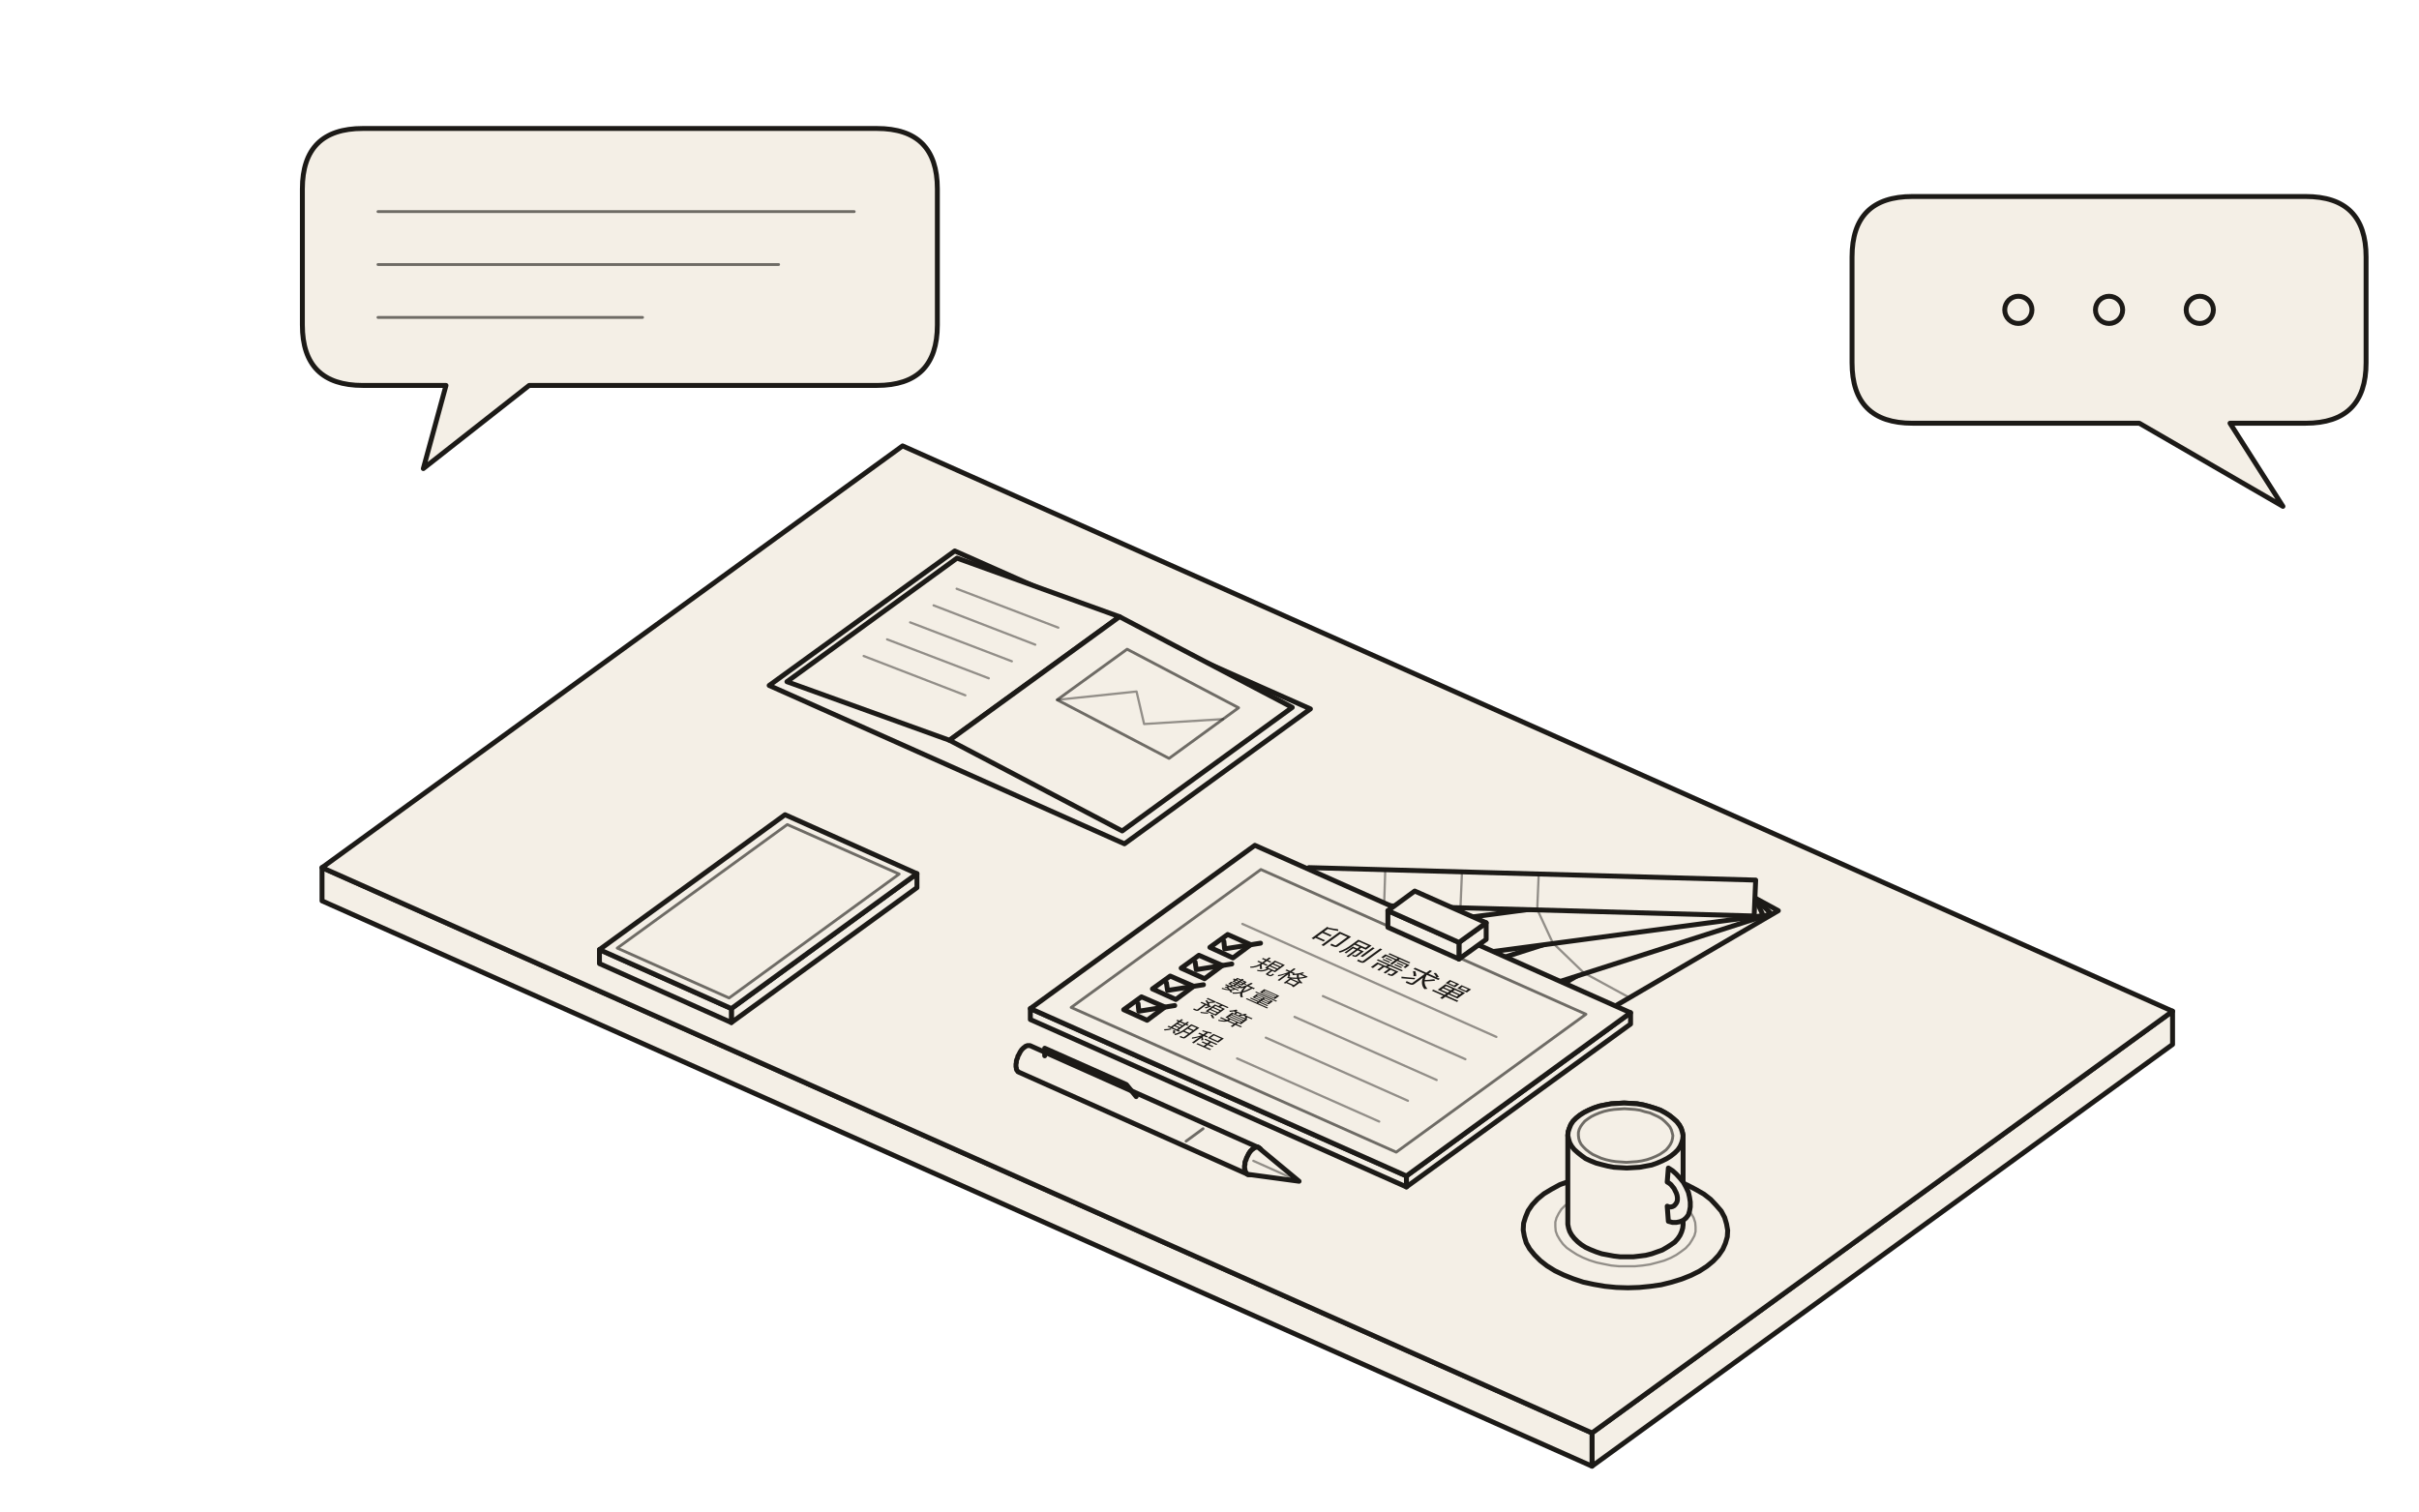
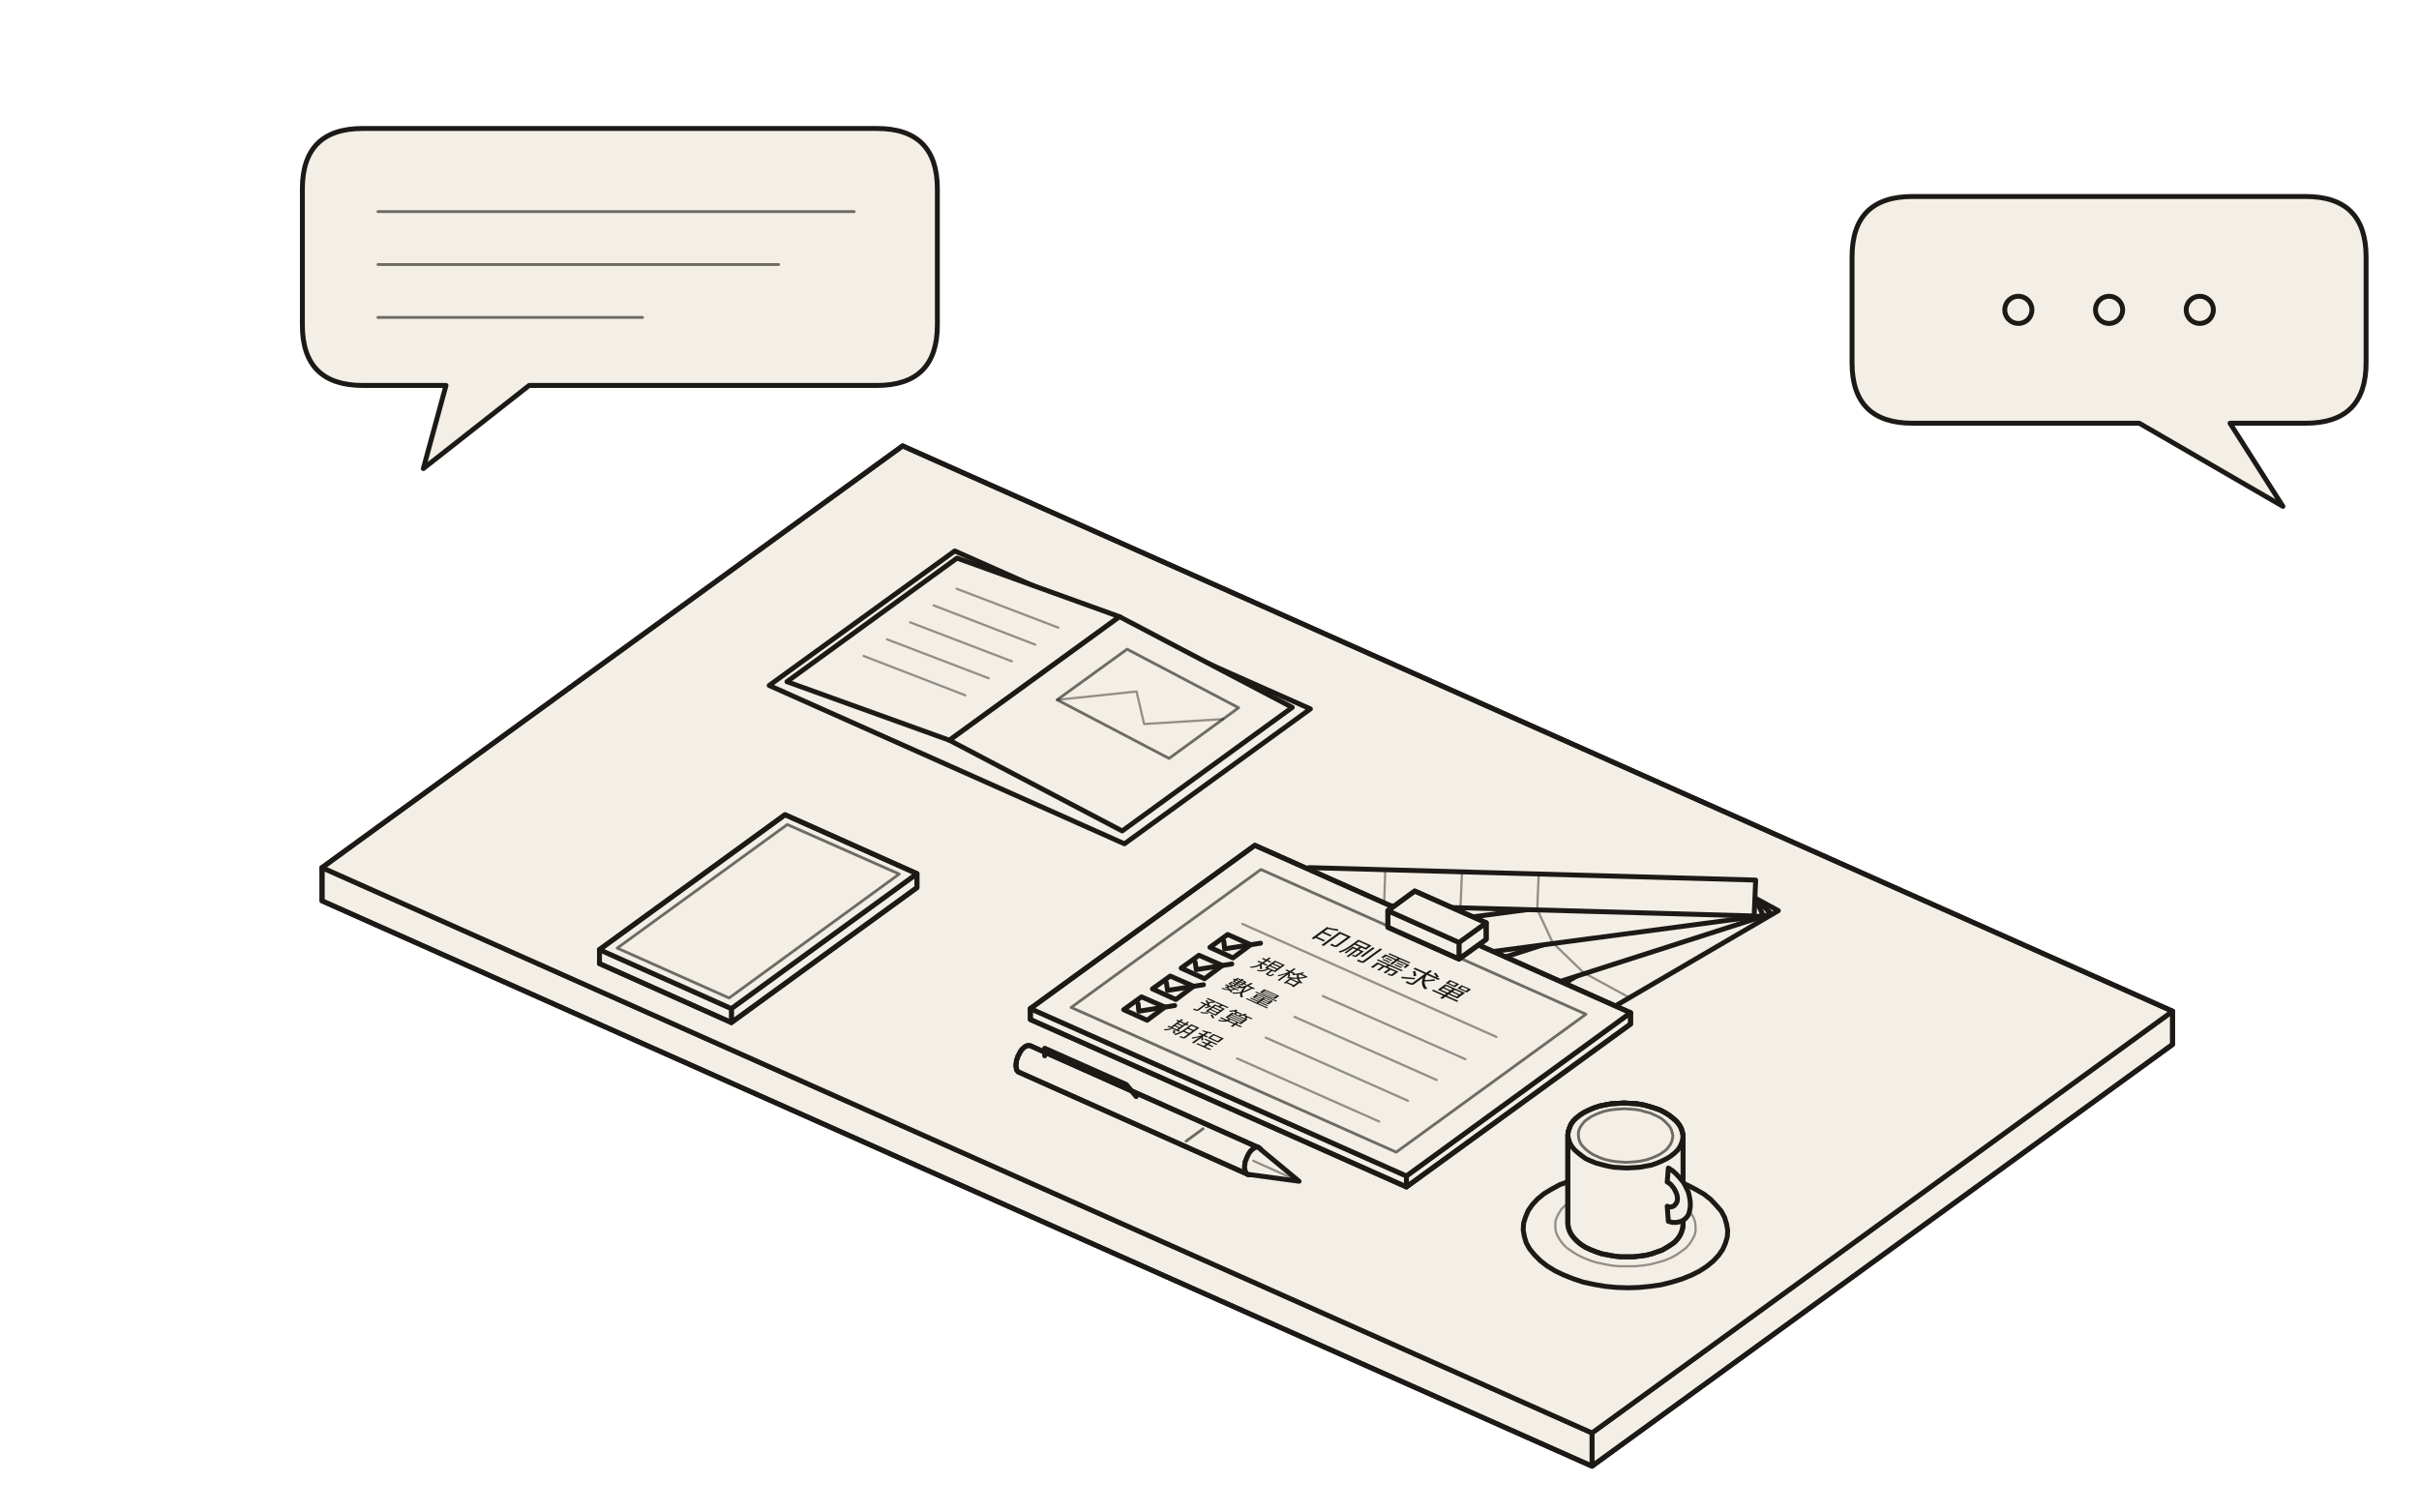
<svg xmlns="http://www.w3.org/2000/svg" viewBox="0 0 640 400" role="img" aria-label="需求洽談：規格單、樣書、色票">
  <style>svg{fill:none;stroke:#1C1A17;stroke-width:1.3;stroke-linecap:round;stroke-linejoin:round}.f{stroke-width:.75;stroke-opacity:.62}.h{stroke-width:.6;stroke-opacity:.45}.b{stroke-width:2}.tx{fill:#1C1A17;stroke:none;font-family:'Noto Sans TC','PingFang TC',sans-serif;letter-spacing:.06em}.ink{fill:#1C1A17}</style>
  <polygon class="d" points="574.8,276.4 421.2,388 421.2,379.2 574.8,267.6" fill="#F4EFE6" />
  <polygon class="d" points="85.2,238.4 421.2,388 421.2,379.2 85.2,229.6" fill="#F4EFE6" />
  <polygon class="d" points="238.8,118 574.8,267.6 421.2,379.2 85.2,229.6" fill="#F4EFE6" />
+   <path class="d o" fill="none" d="M85.2 229.6 L238.8 118 L574.8 267.6 L574.8 276.4 L421.2 388 L85.2 238.4Z" />
  <polygon class="d" points="470.5,241 389.4,288.4 377.1,281.7 458.2,234.3" fill="#F4EFE6" />
  <path class="h" d="M431.1 264 L418.8 257.3" />
  <path class="h" d="M417.2 272.1 L404.9 265.4" />
  <path class="h" d="M403.3 280.3 L391 273.5" />
  <polygon class="d" points="468.6,241.8 367,274.4 358.3,266 460,233.5" fill="#F4EFE6" />
  <path class="h" d="M419.2 257.6 L410.6 249.3" />
  <path class="h" d="M401.8 263.2 L393.2 254.9" />
  <path class="h" d="M384.4 268.8 L375.8 260.4" />
  <polygon class="d" points="466.5,242.3 352.1,257.5 347.8,248.2 462.2,233" fill="#F4EFE6" />
  <path class="h" d="M410.9 249.7 L406.6 240.4" />
  <path class="h" d="M391.3 252.3 L387 243" />
  <path class="h" d="M371.7 254.9 L367.4 245.6" />
  <polygon class="d" points="464.1,242.4 345.9,239.1 346.3,229.6 464.5,232.9" fill="#F4EFE6" />
  <path class="h" d="M406.7 240.8 L407.1 231.3" />
  <path class="h" d="M386.4 240.2 L386.8 230.7" />
  <path class="h" d="M366.2 239.7 L366.5 230.1" />
  <polygon class="d" points="252.6,145.8 346.7,187.6 297.5,223.3 203.5,181.4" fill="#F4EFE6" />
  <path class="d" d="M253.2 147.7 L296.2 163.2 L251.2 195.9 L208.2 180.4Z" fill="#F4EFE6" />
  <path class="d" d="M296.2 163.2 L341.9 187.2 L296.9 219.9 L251.2 195.9Z" fill="#F4EFE6" />
  <path class="h" d="M253.1 155.8L280 166.1" />
  <path class="h" d="M247 160.2L273.9 170.6" />
  <path class="h" d="M240.8 164.7L267.7 175" />
  <path class="h" d="M234.7 169.2L261.6 179.5" />
  <path class="h" d="M228.5 173.6L255.4 184" />
  <path class="f" d="M298.2 171.8 L327.7 187.3 L309.3 200.7 L279.7 185.2Z" />
  <path class="h" d="M279.7 185.2 L300.7 183 L302.7 191.6 L323.6 190.3" />
  <polygon class="d" points="431.4,271 372.1,314.1 372.1,311.2 431.4,268" fill="#F4EFE6" />
  <polygon class="d" points="272.6,269.8 372.1,314.1 372.1,311.2 272.6,266.9" fill="#F4EFE6" />
  <polygon class="d" points="332,223.7 431.4,268 372.1,311.2 272.6,266.9" fill="#F4EFE6" />
+   <path class="d o" fill="none" d="M272.6 266.9 L332 223.7 L431.4 268 L431.4 271 L372.1 314.1 L272.6 269.8Z" />
  <polygon class="f" points="333.6,230.1 419.6,268.4 369.4,304.9 283.4,266.6" fill="none" />
  <polygon class="d" points="393.2,248.6 386,253.8 386,249.4 393.2,244.2" fill="#F4EFE6" />
  <polygon class="d" points="367.2,245.4 386,253.8 386,249.4 367.2,241" fill="#F4EFE6" />
  <polygon class="d" points="374.3,235.8 393.2,244.2 386,249.4 367.2,241" fill="#F4EFE6" />
+   <path class="d o" fill="none" d="M367.2 241 L374.3 235.8 L393.2 244.2 L393.2 248.6 L386 253.8 L367.2 245.4Z" />
  <text class="tx" transform="matrix(1.3441 0.5984 -1.0237 0.7437 255.4066 133.8751)" x="129" y="61.5" font-size="5.6" text-anchor="middle" font-weight="500">印刷需求單</text>
  <path class="h" d="M328.7 244.5L395.9 274.4" />
  <polygon class="d" points="324.8,247.3 330.9,250 326.2,253.5 320.1,250.7" fill="none" />
  <text class="tx" transform="matrix(1.3441 0.5984 -1.0237 0.7437 255.4066 133.8751)" x="112" y="73.6" font-size="4.6" text-anchor="start">規格</text>
  <path class="h" d="M350 263.6L387.7 280.3" />
  <polygon class="d" points="317.2,252.8 323.4,255.5 318.7,259 312.5,256.2" fill="none" />
  <text class="tx" transform="matrix(1.3441 0.5984 -1.0237 0.7437 255.4066 133.8751)" x="112" y="81" font-size="4.6" text-anchor="start">數量</text>
  <path class="h" d="M342.5 269.1L380.1 285.8" />
  <polygon class="d" points="309.6,258.3 315.8,261 311.1,264.5 304.9,261.7" fill="none" />
  <text class="tx" transform="matrix(1.3441 0.5984 -1.0237 0.7437 255.4066 133.8751)" x="112" y="88.4" font-size="4.6" text-anchor="start">預算</text>
  <path class="h" d="M334.9 274.6L372.5 291.3" />
  <polygon class="d" points="302,263.8 308.2,266.5 303.5,270 297.3,267.2" fill="none" />
  <text class="tx" transform="matrix(1.3441 0.5984 -1.0237 0.7437 255.4066 133.8751)" x="112" y="95.8" font-size="4.6" text-anchor="start">期程</text>
  <path class="h" d="M327.3 280.1L364.9 296.8" />
  <path class="d" d="M451.6 335.1 L449.6 336.4 L447.4 337.5 L444.9 338.5 L442.3 339.3 L439.5 340 L436.7 340.4 L433.7 340.7 L430.7 340.8 L427.6 340.7 L424.6 340.4 L421.7 339.9 L418.9 339.3 L416.2 338.4 L413.7 337.4 L411.4 336.3 L409.3 335 L407.5 333.6 L406 332.1 L404.7 330.5 L403.8 328.9 L403.3 327.2 L403 325.5 L403.1 323.7 L403.6 322.1 L404.3 320.4 L405.4 318.8 L406.8 317.3 L408.5 315.9 L410.5 314.7 L412.7 313.5 L415.2 312.6 L417.8 311.7 L420.6 311.1 L423.5 310.6 L426.4 310.3 L429.4 310.2 L432.5 310.3 L435.5 310.6 L438.4 311.1 L441.2 311.8 L443.9 312.6 L446.4 313.6 L448.7 314.8 L450.8 316 L452.6 317.4 L454.1 319 L455.4 320.5 L456.3 322.2 L456.8 323.9 L457.1 325.6 L457 327.3 L456.5 329 L455.8 330.6 L454.7 332.2 L453.3 333.7 L451.6 335.1Z" fill="#F4EFE6" />
  <path class="h" d="M444.8 331.2 L443.5 332.1 L442 332.9 L440.3 333.6 L438.5 334.1 L436.6 334.6 L434.6 334.9 L432.5 335.1 L430.5 335.1 L428.4 335.1 L426.3 334.9 L424.3 334.5 L422.4 334.1 L420.5 333.5 L418.8 332.8 L417.2 332 L415.8 331.1 L414.5 330.2 L413.5 329.2 L412.7 328.1 L412 326.9 L411.6 325.8 L411.5 324.6 L411.5 323.4 L411.8 322.3 L412.4 321.1 L413.1 320 L414.1 319 L415.3 318.1 L416.6 317.2 L418.1 316.4 L419.8 315.7 L421.6 315.2 L423.5 314.7 L425.5 314.4 L427.6 314.2 L429.6 314.1 L431.7 314.2 L433.8 314.4 L435.8 314.7 L437.7 315.2 L439.6 315.8 L441.3 316.5 L442.9 317.2 L444.3 318.1 L445.6 319.1 L446.6 320.1 L447.5 321.2 L448.1 322.3 L448.5 323.5 L448.6 324.7 L448.6 325.9 L448.3 327 L447.7 328.1 L447 329.2 L446 330.3 L444.8 331.2Z" />
  <path class="d" d="M414.8 300.5 L414.9 299.5 L415.2 298.6 L415.6 297.6 L416.2 296.7 L417 295.9 L418 295.1 L419.1 294.4 L420.3 293.8 L421.7 293.2 L423.2 292.7 L424.7 292.4 L426.3 292.1 L428 292 L429.7 291.9 L431.4 292 L433.1 292.1 L434.8 292.4 L436.3 292.8 L437.9 293.3 L439.3 293.8 L440.6 294.5 L441.7 295.2 L442.7 296 L443.6 296.8 L444.3 297.7 L444.8 298.6 L445.1 299.6 L445.3 300.5 L445.3 324.1 L445.2 325 L444.9 326 L444.5 326.9 L443.9 327.8 L443.1 328.7 L442.1 329.4 L441 330.1 L439.8 330.8 L438.4 331.3 L437 331.8 L435.4 332.2 L433.8 332.4 L432.1 332.6 L430.4 332.6 L428.7 332.6 L427 332.4 L425.4 332.1 L423.8 331.8 L422.3 331.3 L420.8 330.7 L419.5 330.1 L418.4 329.4 L417.4 328.6 L416.5 327.7 L415.8 326.8 L415.3 325.9 L415 325 L414.8 324Z" fill="#F4EFE6" />
  <path class="d" d="M442.1 305.9 L441 306.6 L439.8 307.2 L438.4 307.8 L437 308.3 L435.4 308.6 L433.8 308.9 L432.1 309 L430.4 309.1 L428.7 309 L427 308.9 L425.4 308.6 L423.8 308.2 L422.3 307.8 L420.8 307.2 L419.5 306.6 L418.4 305.8 L417.4 305 L416.5 304.2 L415.8 303.3 L415.3 302.4 L415 301.4 L414.8 300.5 L414.9 299.5 L415.2 298.6 L415.6 297.6 L416.2 296.7 L417 295.9 L418 295.1 L419.1 294.4 L420.3 293.8 L421.7 293.2 L423.2 292.7 L424.7 292.4 L426.3 292.1 L428 292 L429.7 291.9 L431.4 292 L433.1 292.1 L434.8 292.4 L436.3 292.8 L437.9 293.3 L439.3 293.8 L440.6 294.5 L441.7 295.2 L442.7 296 L443.6 296.8 L444.3 297.7 L444.8 298.6 L445.1 299.6 L445.3 300.5 L445.2 301.5 L444.9 302.5 L444.5 303.4 L443.9 304.3 L443.1 305.1 L442.1 305.9Z" fill="#F4EFE6" />
+   <path class="d o" fill="none" d="M414.8 300.5 L414.9 299.5 L415.2 298.6 L415.6 297.6 L416.2 296.7 L417 295.9 L418 295.1 L419.1 294.4 L420.3 293.8 L421.7 293.2 L423.2 292.7 L424.7 292.4 L426.3 292.1 L428 292 L429.7 291.9 L431.4 292 L433.1 292.1 L434.8 292.4 L436.3 292.8 L437.9 293.3 L439.3 293.8 L440.6 294.5 L441.7 295.2 L442.7 296 L443.6 296.8 L444.3 297.7 L444.8 298.6 L445.1 299.6 L445.3 300.5 L445.3 324.1 L445.2 325 L444.9 326 L444.5 326.9 L443.9 327.8 L443.1 328.7 L442.1 329.4 L441 330.1 L439.8 330.8 L438.4 331.3 L437 331.8 L435.4 332.2 L433.8 332.4 L432.1 332.6 L430.4 332.6 L428.7 332.6 L427 332.4 L425.4 332.1 L423.8 331.8 L422.3 331.3 L420.8 330.7 L419.5 330.1 L418.4 329.4 L417.4 328.6 L416.5 327.7 L415.8 326.8 L415.3 325.9 L415 325 L414.8 324Z" />
  <path class="f" d="M440 304.9 L439.1 305.5 L438.1 306 L436.9 306.5 L435.7 306.9 L434.4 307.2 L433.1 307.4 L431.7 307.5 L430.3 307.6 L428.9 307.5 L427.5 307.4 L426.2 307.2 L424.9 306.9 L423.6 306.5 L422.5 306 L421.4 305.5 L420.5 304.9 L419.6 304.2 L418.9 303.5 L418.3 302.8 L417.9 302 L417.7 301.3 L417.6 300.5 L417.6 299.7 L417.8 298.9 L418.2 298.1 L418.7 297.4 L419.3 296.7 L420.1 296.1 L421 295.5 L422 295 L423.2 294.5 L424.4 294.1 L425.7 293.8 L427 293.6 L428.4 293.5 L429.8 293.4 L431.2 293.5 L432.6 293.6 L433.9 293.8 L435.2 294.2 L436.5 294.5 L437.6 295 L438.7 295.5 L439.7 296.1 L440.5 296.8 L441.2 297.5 L441.8 298.2 L442.2 299 L442.4 299.7 L442.6 300.5 L442.5 301.3 L442.3 302.1 L441.9 302.9 L441.4 303.6 L440.8 304.3 L440 304.9Z" />
  <path class="d" d="M441.4 323.2 L442.5 323.5 L443.5 323.5 L444.5 323.3 L445.4 322.9 L446.1 322.3 L446.7 321.5 L447 320.5 L447.2 319.4 L447.2 318.1 L447 316.8 L446.7 315.5 L446.1 314.2 L445.4 312.9 L444.5 311.8 L443.5 310.7 L442.5 309.8 L441.4 309.1 L441.1 312.8 L441.6 313.1 L442.1 313.5 L442.5 314 L442.9 314.5 L443.2 315.1 L443.5 315.7 L443.7 316.3 L443.8 316.9 L443.8 317.5 L443.7 318 L443.5 318.4 L443.2 318.8 L442.9 319.1 L442.5 319.3 L442.1 319.4 L441.6 319.4 L441.1 319.2Z" fill="#F4EFE6" />
  <polygon class="d" points="242.6,234.9 193.5,270.6 193.5,266.9 242.6,231.2" fill="#F4EFE6" />
  <polygon class="d" points="158.6,255 193.5,270.6 193.5,266.9 158.6,251.3" fill="#F4EFE6" />
  <polygon class="d" points="207.7,215.6 242.6,231.2 193.5,266.9 158.6,251.3" fill="#F4EFE6" />
+   <path class="d o" fill="none" d="M158.6 251.3 L207.7 215.6 L242.6 231.2 L242.6 234.9 L193.5 270.6 L158.6 255Z" />
  <polygon class="f" points="208.3,218.2 237.9,231.3 192.9,264.1 163.3,250.9" fill="none" />
  <path class="d" d="M268.8 281.9 L268.8 281.6 L268.9 281.2 L268.9 280.8 L269 280.4 L269.2 280 L269.3 279.5 L269.5 279.2 L269.7 278.8 L269.9 278.4 L270.1 278.1 L270.3 277.8 L270.6 277.5 L270.8 277.3 L271.1 277.1 L271.3 276.9 L271.6 276.8 L271.8 276.7 L272 276.7 L272.3 276.7 L272.5 276.7 L333 303.7 L333.1 303.8 L333.3 303.9 L333.5 304.1 L333.6 304.3 L333.7 304.6 L333.8 304.9 L333.8 305.2 L333.8 305.6 L333.8 306 L333.8 306.3 L333.7 306.7 L333.6 307.1 L333.5 307.6 L333.3 308 L333.1 308.3 L333 308.7 L332.8 309.1 L332.5 309.4 L332.3 309.7 L332.1 310 L331.8 310.3 L331.6 310.5 L331.3 310.6 L331.1 310.7 L330.8 310.8 L330.6 310.8 L330.4 310.8 L330.2 310.8 L269.7 283.8 L269.5 283.7 L269.3 283.6 L269.2 283.4 L269 283.2 L268.9 282.9 L268.9 282.6 L268.8 282.3Z" fill="#F4EFE6" />
  <path class="d" d="M329.3 308.9 L329.3 308.5 L329.4 308.1 L329.4 307.7 L329.5 307.3 L329.7 306.9 L329.8 306.5 L330 306.1 L330.2 305.7 L330.4 305.3 L330.6 305 L330.8 304.7 L331.1 304.4 L331.3 304.2 L331.6 304 L331.8 303.8 L332.1 303.7 L332.3 303.6 L332.5 303.6 L332.8 303.6 L333 303.7 L333.1 303.8 L333.3 303.9 L333.5 304.1 L333.6 304.3 L333.7 304.6 L333.8 304.9 L333.8 305.2 L333.8 305.6 L333.8 306 L333.8 306.3 L333.7 306.7 L333.6 307.1 L333.5 307.6 L333.3 308 L333.1 308.3 L333 308.7 L332.8 309.1 L332.5 309.4 L332.3 309.7 L332.1 310 L331.8 310.3 L331.6 310.5 L331.3 310.6 L331.1 310.7 L330.8 310.8 L330.6 310.8 L330.4 310.8 L330.2 310.8 L330 310.7 L329.8 310.5 L329.7 310.3 L329.5 310.1 L329.4 309.8 L329.4 309.5 L329.3 309.2 L329.3 308.9Z" fill="#F4EFE6" />
+   <path class="d o" fill="none" d="M268.8 281.9 L268.8 281.6 L268.9 281.2 L268.9 280.8 L269 280.4 L269.2 280 L269.3 279.5 L269.5 279.2 L269.7 278.8 L269.9 278.4 L270.1 278.1 L270.3 277.8 L270.6 277.5 L270.8 277.3 L271.1 277.1 L271.3 276.9 L271.6 276.8 L271.8 276.7 L272 276.7 L272.3 276.7 L272.5 276.7 L333 303.7 L333.1 303.8 L333.3 303.9 L333.5 304.1 L333.6 304.3 L333.7 304.6 L333.8 304.9 L333.8 305.2 L333.8 305.6 L333.8 306 L333.8 306.3 L333.7 306.7 L333.6 307.1 L333.5 307.6 L333.3 308 L333.1 308.3 L333 308.7 L332.8 309.1 L332.5 309.4 L332.3 309.7 L332.1 310 L331.8 310.3 L331.6 310.5 L331.3 310.6 L331.1 310.7 L330.8 310.8 L330.6 310.8 L330.4 310.8 L330.2 310.8 L269.7 283.8 L269.5 283.7 L269.3 283.6 L269.2 283.4 L269 283.2 L268.9 282.9 L268.9 282.6 L268.8 282.3Z" />
  <path class="d" d="M329.3 308.9 L329.3 308.5 L329.4 308.1 L329.4 307.7 L329.5 307.3 L329.7 306.9 L329.8 306.5 L330 306.1 L330.2 305.7 L330.4 305.3 L330.6 305 L330.8 304.7 L331.1 304.4 L331.3 304.2 L331.6 304 L331.8 303.8 L332.1 303.7 L332.3 303.6 L332.5 303.6 L332.8 303.6 L333 303.7 L333.1 303.8 L343.7 312.6 L330.4 310.8 L330.2 310.8 L330 310.7 L329.8 310.5 L329.7 310.3 L329.5 310.1 L329.4 309.8 L329.4 309.5 L329.3 309.2Z" fill="#F4EFE6" />
  <path class="h" d="M331.6 307.2L342.3 312" />
  <path class="f" d="M318.3 298.7L313.8 302" />
  <path class="d" d="M276.4 279.4 L276.4 277.4 L298 287 L300.6 290.2" />
  <path class="d ck" d="M323.8 249.1 L324 251.1 L333.5 249.6" />
  <path class="d ck" d="M316.2 254.6 L316.5 256.6 L325.9 255.1" />
  <path class="d ck" d="M308.6 260.1 L308.9 262.1 L318.4 260.6" />
  <path class="d ck" d="M301.1 265.6 L301.3 267.6 L310.8 266.1" />
-   <path class="d" fill="#F4EFE6" d="M96 34H232Q248 34 248 50V86Q248 102 232 102H140L112 124L118 102H96Q80 102 80 86V50Q80 34 96 34Z" />
+   <path class="d o" fill="#F4EFE6" d="M96 34H232Q248 34 248 50V86Q248 102 232 102H140L112 124L118 102H96Q80 102 80 86V50Q80 34 96 34Z" />
  <path class="f" d="M100 56H226M100 70H206M100 84H170" />
  <g transform="translate(60 0)">
-     <path class="d" fill="#F4EFE6" d="M446 52H550Q566 52 566 68V96Q566 112 550 112H530L544 134L506 112H446Q430 112 430 96V68Q430 52 446 52Z" />
+     <path class="d o" fill="#F4EFE6" d="M446 52H550Q566 52 566 68V96Q566 112 550 112H530L544 134L506 112H446Q430 112 430 96V68Q430 52 446 52Z" />
    <circle class="dot" cx="474" cy="82" r="3.6" />
    <circle class="dot" cx="498" cy="82" r="3.6" />
    <circle class="dot" cx="522" cy="82" r="3.6" />
  </g>
</svg>
